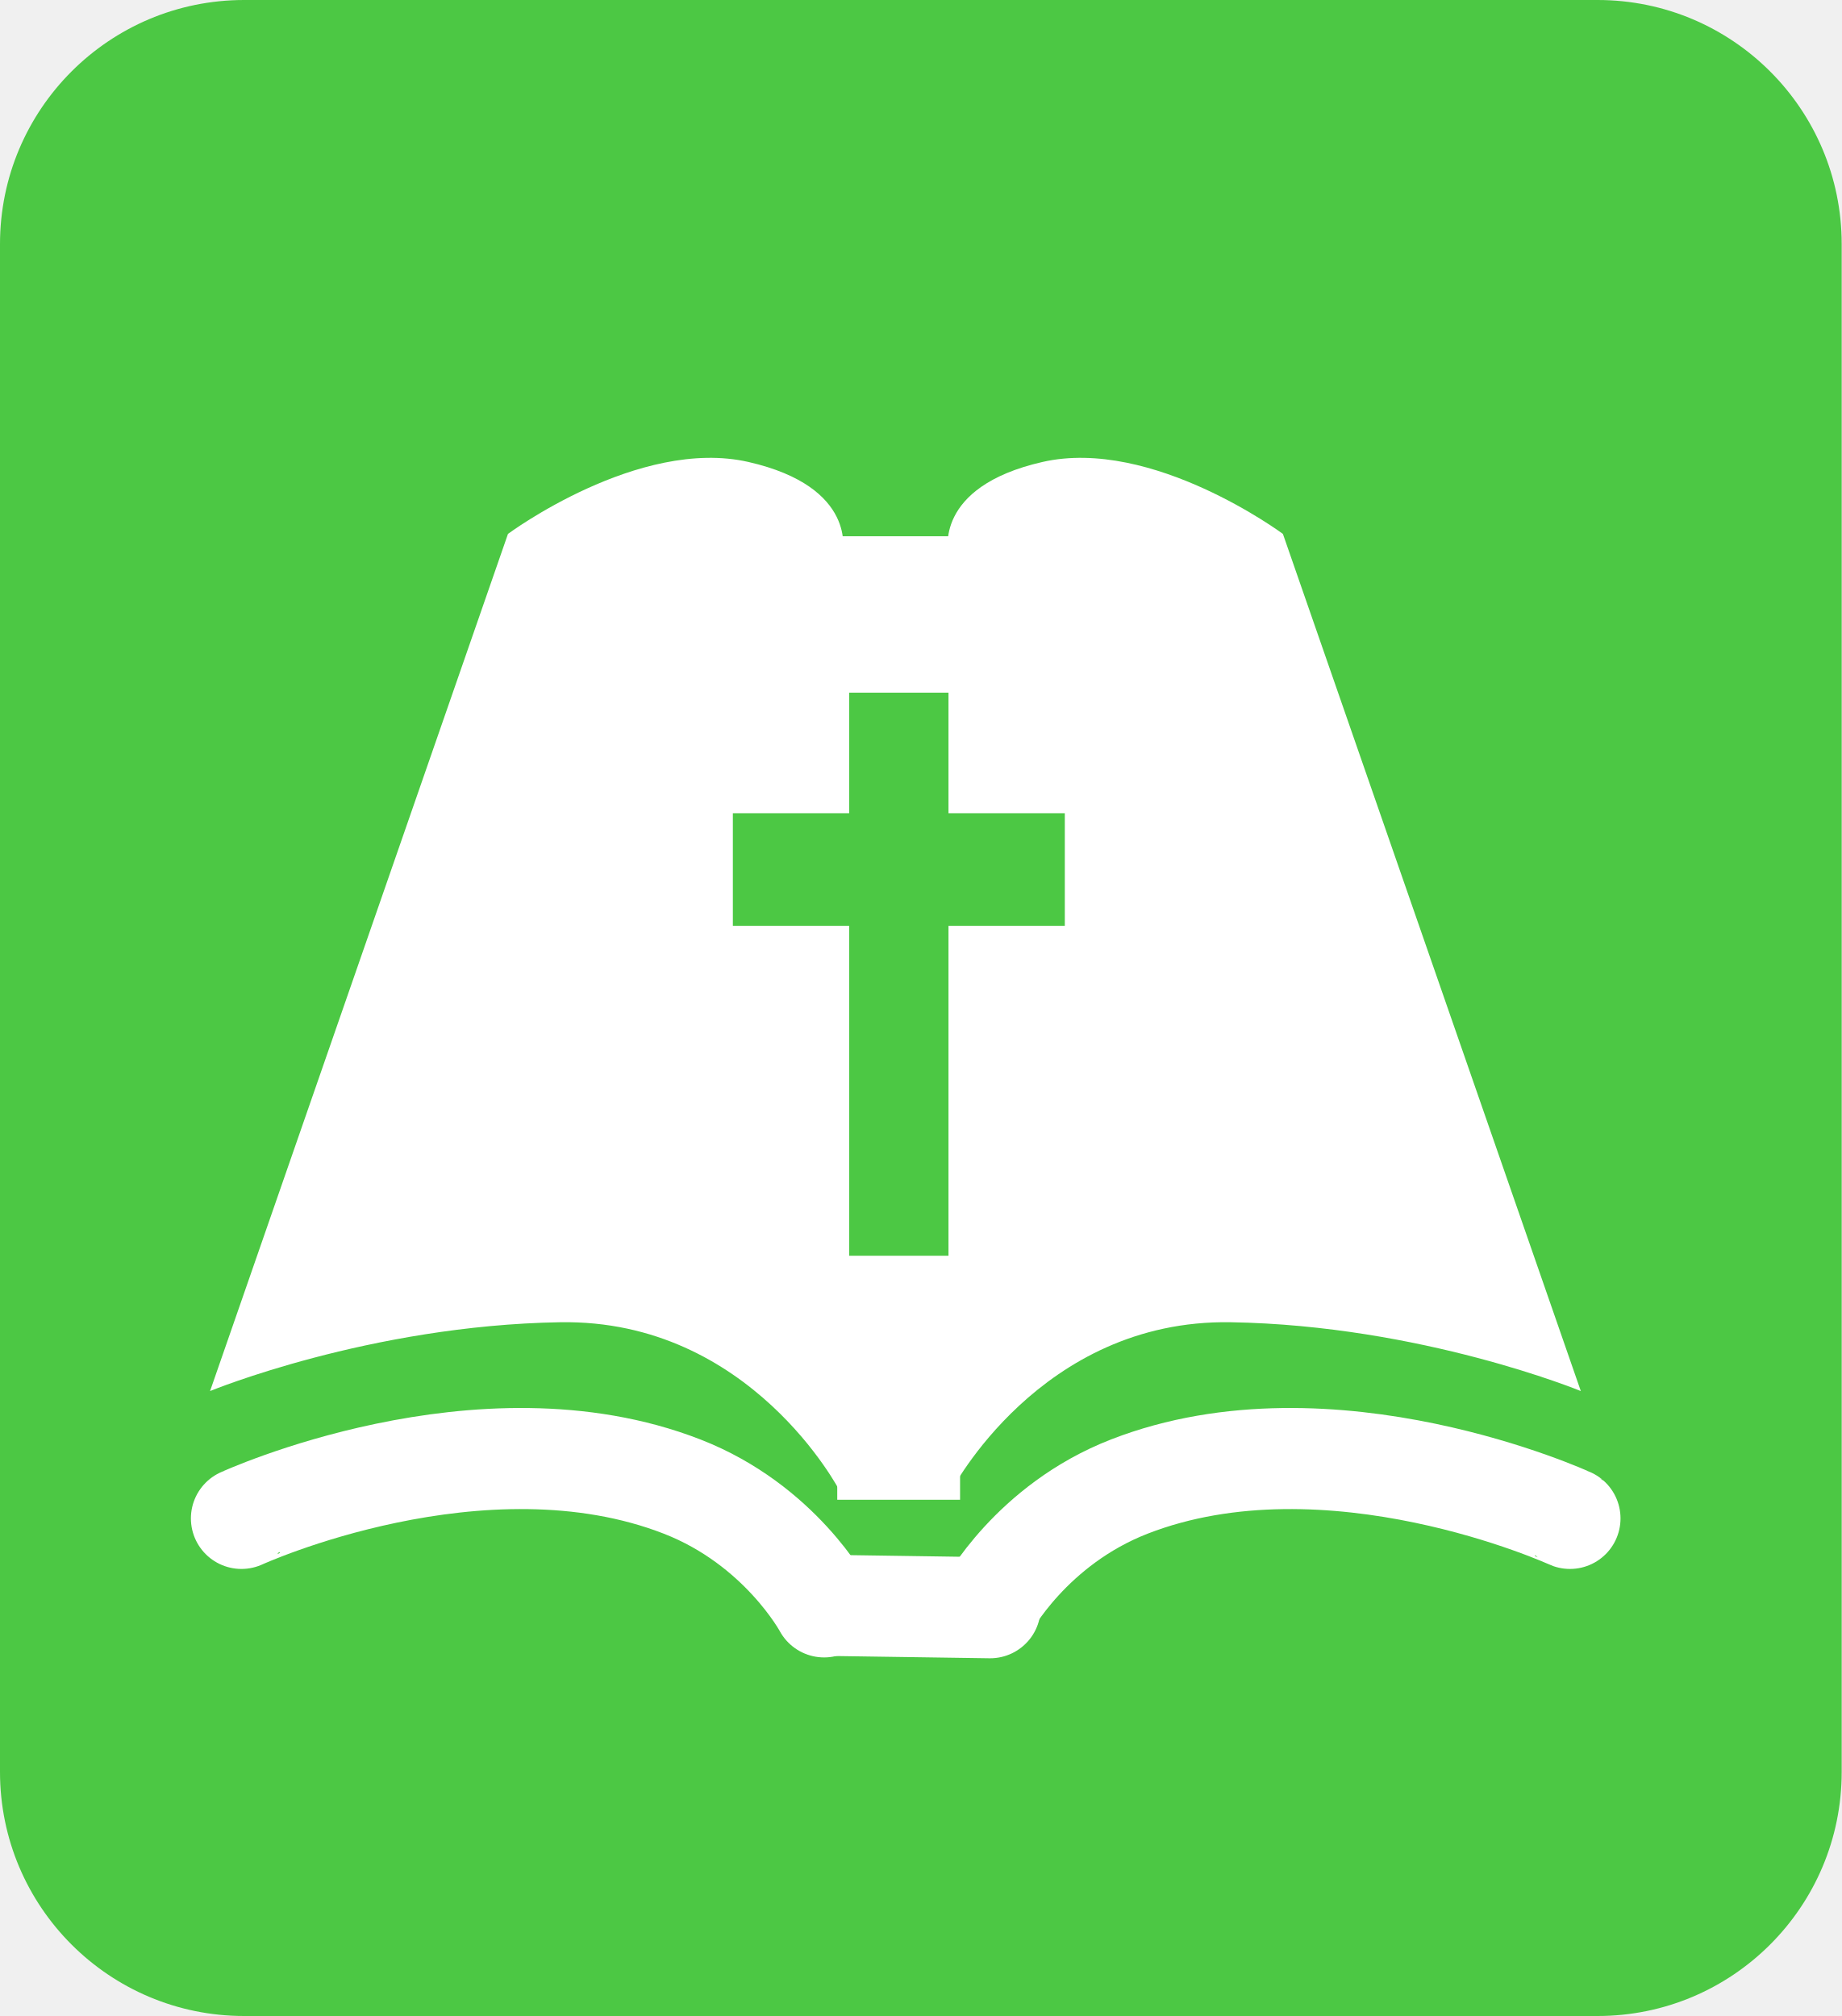
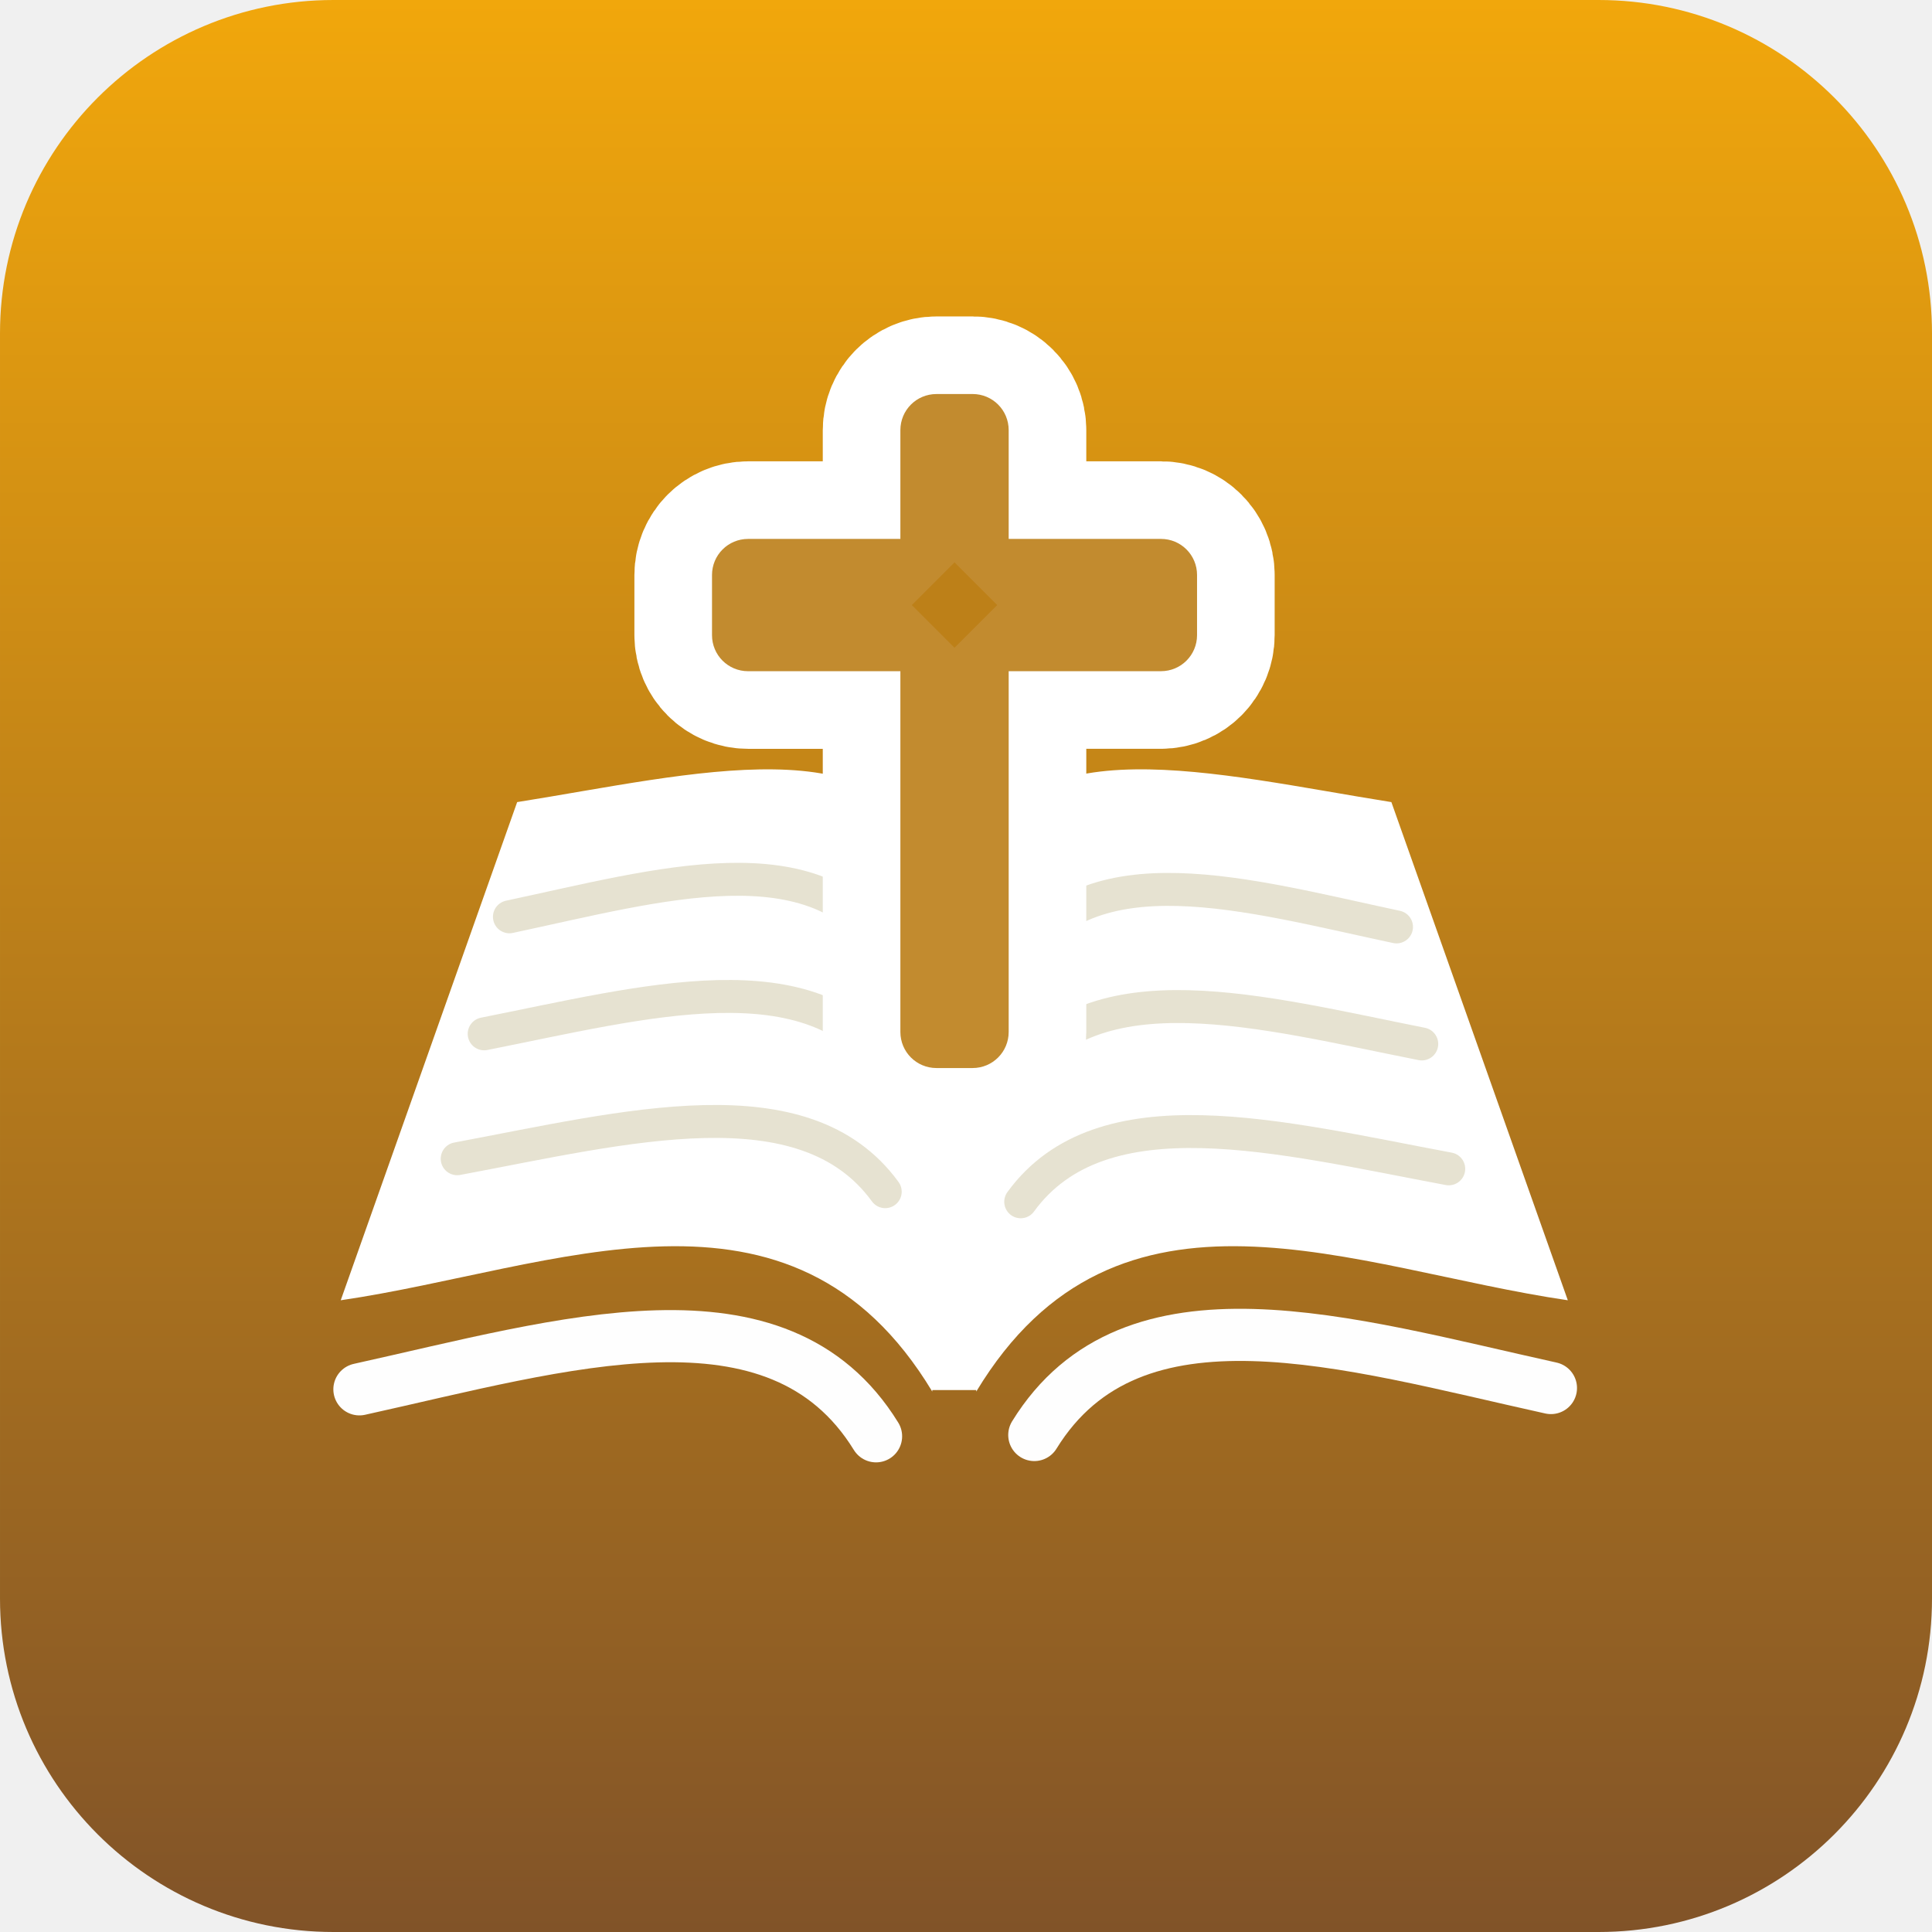
- <svg xmlns="http://www.w3.org/2000/svg" width="208.961mm" height="228.761mm" viewBox="0 0 208.961 228.761" version="1.1" id="svg1">
-   <defs id="defs1" />
-   <rect style="fill:#4cc844;fill-opacity:1;stroke:none;stroke-width:1.081;stroke-dasharray:none;paint-order:markers fill stroke" id="rect2" width="208.961" height="228.761" x="0" y="0" rx="27.7" />
-   <g id="layer1" transform="matrix(0.8386014,0,0,1.003964,11.38064,-37.83309)">
-     <path style="fill:#ffffff;fill-opacity:1;stroke:none;stroke-width:1.081;stroke-dasharray:none;paint-order:stroke fill markers" d="m 100.061,206.222 c 0,0 -12.021,-19.446 -37.832,-19.093 C 36.418,187.483 14.85,194.908 14.85,194.908 L 55.157,98.029 c 0,0 17.679,-10.961 32.529,-8.132 14.85,2.829 12.729,10.254 12.729,10.254 z" id="path1" />
-     <path style="fill:#ffffff;fill-opacity:1;stroke:none;stroke-width:1.081;stroke-dasharray:none;paint-order:stroke fill markers" d="m 115.1,206.222 c 0,0 12.021,-19.446 37.832,-19.093 25.811,0.354 47.379,7.779 47.379,7.779 L 160.004,98.029 c 0,0 -17.679,-10.961 -32.529,-8.132 -14.85,2.829 -12.729,10.254 -12.729,10.254 z" id="path1-8" />
-     <rect style="fill:#ffffff;fill-opacity:1;stroke:none;stroke-width:1.187;stroke-dasharray:none;paint-order:stroke fill markers" id="rect1" width="16.618" height="108.9" x="99.707" y="98.293" />
+ <svg xmlns="http://www.w3.org/2000/svg" xmlns:xlink="http://www.w3.org/1999/xlink" width="114.85mm" height="114.85mm" viewBox="0 0 114.85 114.85" version="1.1" id="svg1">
+   <defs id="defs1">
+     <linearGradient id="linearGradient1">
+       <stop style="stop-color:#7a4e2a;stop-opacity:1;" offset="0" id="stop1" />
+       <stop style="stop-color:#f8ac0a;stop-opacity:1;" offset="1" id="stop2" />
+     </linearGradient>
+     <linearGradient xlink:href="#linearGradient1" id="linearGradient2" x1="98.593" y1="178.453" x2="98.593" y2="61.485" gradientUnits="userSpaceOnUse" gradientTransform="matrix(0.9912151,0,0,1.102453,-2.686603,-20.96625)" />
+   </defs>
+   <g id="layer1" transform="translate(-37.61485,-53.86908)">
+     <g id="g3">
+       <rect style="fill:url(#linearGradient2);stroke:#fefefe;stroke-width:0;stroke-linecap:round;stroke-linejoin:bevel;stroke-dasharray:none;stroke-opacity:1" id="rect1" width="114.85" height="114.85" x="37.615" y="53.869" rx="19.824" />
+       <path id="path3" style="fill:#ffffff;fill-opacity:1;stroke:none;stroke-width:0.7;stroke-linecap:round;stroke-linejoin:bevel;stroke-dasharray:none;stroke-opacity:1" d="m 83.623,99.606 c -4.528,-0.069 -10.034,1.115 -15.265,1.945 l -10.488,29.614 c 12.73,-1.861 26.77,-8.496 35.166,5.429 v -0.09 h 2.613 v 0.09 c 8.396,-13.926 22.437,-7.29 35.166,-5.429 l -10.488,-29.614 C 109.865,99.89 98.295,96.813 95.67,105.186 v -0.006 h -2.656 c -1.314,-4.183 -4.863,-5.505 -9.391,-5.574 z" />
+       <path style="fill:none;stroke:#fefefe;stroke-width:3.1;stroke-linecap:round;stroke-linejoin:bevel;stroke-dasharray:none;stroke-opacity:1" d="m 89.693,139.251 c -5.821,-9.448 -18.606,-5.466 -30.712,-2.792" id="path1" />
+       <path style="fill:none;fill-opacity:0.855;stroke:#907f32;stroke-width:1.958;stroke-linecap:round;stroke-linejoin:bevel;stroke-dasharray:none;stroke-opacity:0.223" d="m 90.403,110.341 c -4.265,-6.669 -13.634,-3.858 -22.505,-1.971" id="path1-1" />
+       <path style="fill:none;fill-opacity:0.855;stroke:#907f32;stroke-width:1.958;stroke-linecap:round;stroke-linejoin:bevel;stroke-dasharray:none;stroke-opacity:0.223" d="m 90.458,117.291 c -4.56,-6.647 -14.577,-3.845 -24.061,-1.964" id="path1-1-2" />
+       <path style="fill:none;fill-opacity:0.855;stroke:#907f32;stroke-width:1.958;stroke-linecap:round;stroke-linejoin:bevel;stroke-dasharray:none;stroke-opacity:0.223" d="M 90.238,124.71 C 85.415,118.082 74.823,120.876 64.793,122.752" id="path1-1-23" />
+       <path style="fill:none;fill-opacity:0.855;stroke:#907f32;stroke-width:1.958;stroke-linecap:round;stroke-linejoin:bevel;stroke-dasharray:none;stroke-opacity:0.223" d="m 98.127,110.942 c 4.265,-6.669 13.634,-3.858 22.505,-1.971" id="path1-1-8" />
+       <path style="fill:none;fill-opacity:0.855;stroke:#907f32;stroke-width:1.958;stroke-linecap:round;stroke-linejoin:bevel;stroke-dasharray:none;stroke-opacity:0.223" d="m 98.072,117.892 c 4.56,-6.647 14.577,-3.845 24.061,-1.964" id="path1-1-2-5" />
+       <path style="fill:none;fill-opacity:0.855;stroke:#907f32;stroke-width:1.958;stroke-linecap:round;stroke-linejoin:bevel;stroke-dasharray:none;stroke-opacity:0.223" d="m 98.292,125.311 c 4.823,-6.628 15.415,-3.834 25.445,-1.959" id="path1-1-23-7" />
+       <path style="fill:none;stroke:#fefefe;stroke-width:3.1;stroke-linecap:round;stroke-linejoin:bevel;stroke-dasharray:none;stroke-opacity:1" d="m 99.1,139.174 c 5.821,-9.448 18.606,-5.466 30.712,-2.792" id="path1-8" />
+       <path id="rect2" style="fill:#bb7e19;fill-opacity:0.902;stroke:#ffffff;stroke-width:9.227;stroke-linecap:round;stroke-linejoin:bevel;stroke-dasharray:none;stroke-opacity:1;paint-order:markers stroke fill" d="m 93.285,77.293 c -1.189,0 -2.146,0.957 -2.146,2.146 v 6.467 h -9.052 c -1.189,0 -2.146,0.957 -2.146,2.146 v 3.572 c 0,1.189 0.957,2.146 2.146,2.146 h 9.052 v 21.444 c 0,1.189 0.957,2.146 2.146,2.146 h 2.146 c 1.189,0 2.146,-0.957 2.146,-2.146 V 93.769 h 9.052 c 1.189,0 2.146,-0.957 2.146,-2.146 v -3.572 c 0,-1.189 -0.957,-2.146 -2.146,-2.146 h -9.052 v -6.467 c 0,-1.189 -0.957,-2.146 -2.146,-2.146 z" />
+     </g>
  </g>
-   <rect style="fill:#4cc844;fill-opacity:1;stroke:none;stroke-width:0.992;stroke-dasharray:none;paint-order:stroke fill markers" id="rect3" width="11.267" height="63.895" x="96.35" y="78.598" />
-   <rect style="fill:#4cc844;fill-opacity:1;stroke:none;stroke-width:1.135;stroke-dasharray:none;paint-order:stroke fill markers" id="rect4" width="37.664" height="12.779" x="83.151" y="92.279" />
-   <path style="fill:#4cc844;fill-opacity:1;stroke:#ffffff;stroke-width:11.47;stroke-linecap:round;stroke-linejoin:bevel;stroke-dasharray:none;stroke-opacity:1;paint-order:normal" d="m 27.395,172.297 c -0.002,0.002 27.204,-12.479 49.994,-3.613 11.148,4.337 16.117,13.654 16.117,13.654" id="path4" />
-   <path style="fill:#4cc844;fill-opacity:1;stroke:#ffffff;stroke-width:11.47;stroke-linecap:round;stroke-linejoin:bevel;stroke-dasharray:none;stroke-opacity:1;paint-order:normal" d="m 178.131,172.297 c 0.002,0.002 -27.204,-12.479 -49.994,-3.613 -11.148,4.337 -16.117,13.654 -16.117,13.654" id="path4-5" />
-   <path style="fill:#4cc844;stroke:#ffffff;stroke-width:11.47;stroke-linecap:round;stroke-linejoin:bevel;stroke-opacity:1" d="m 93.614,182.161 18.727,0.273" id="path2" />
</svg>
